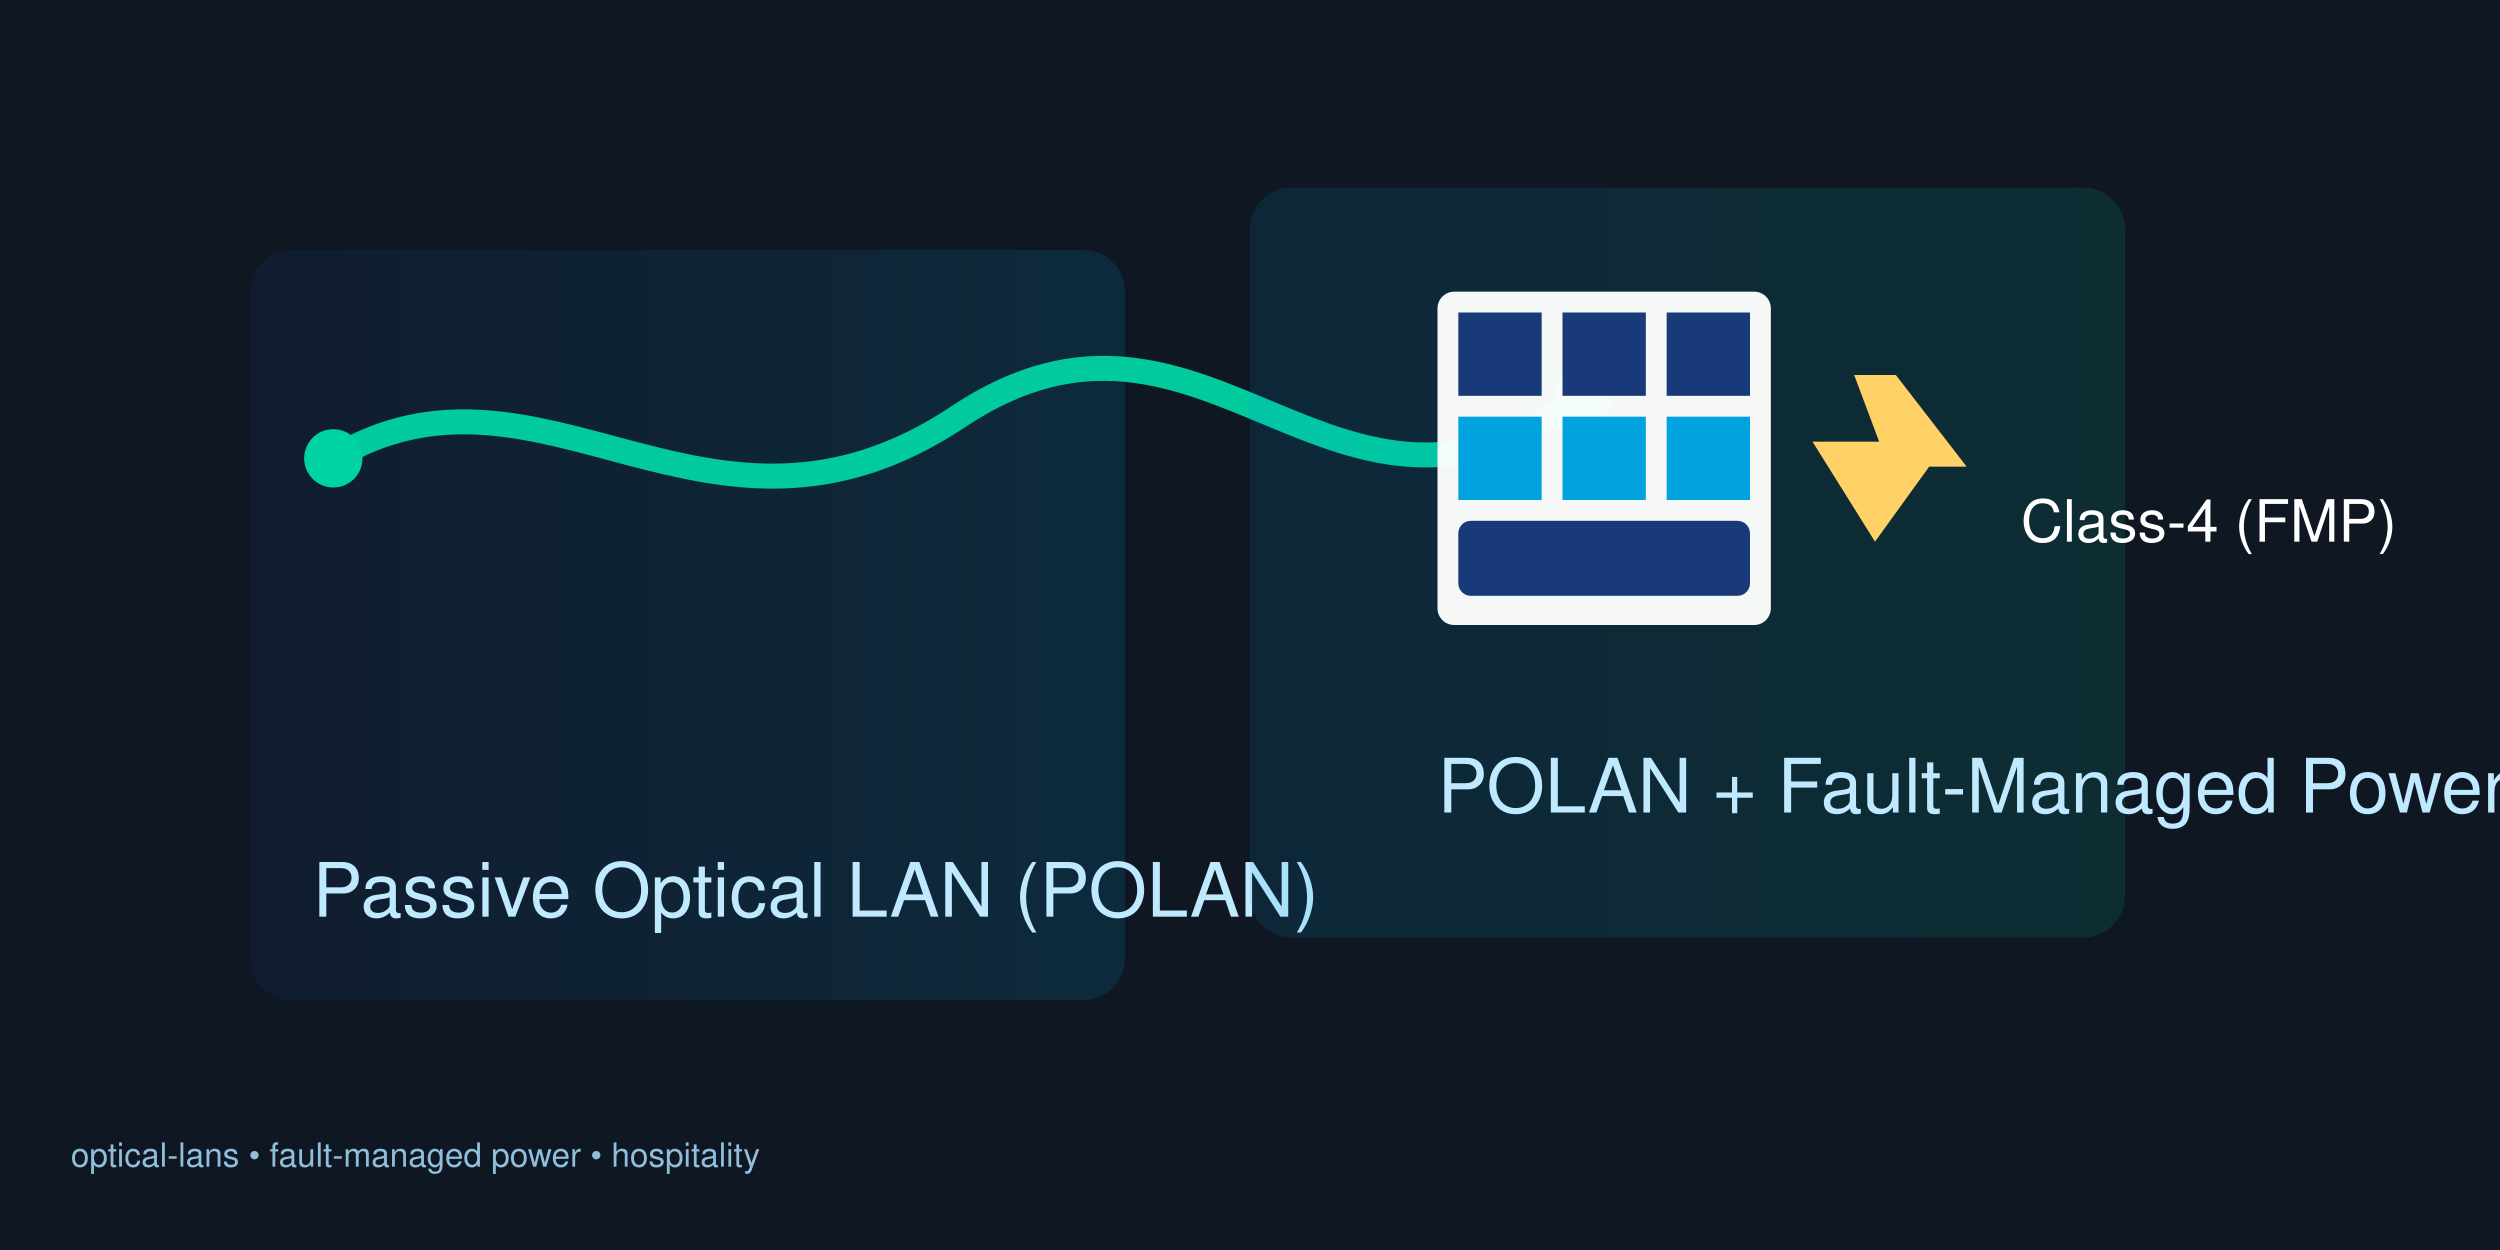
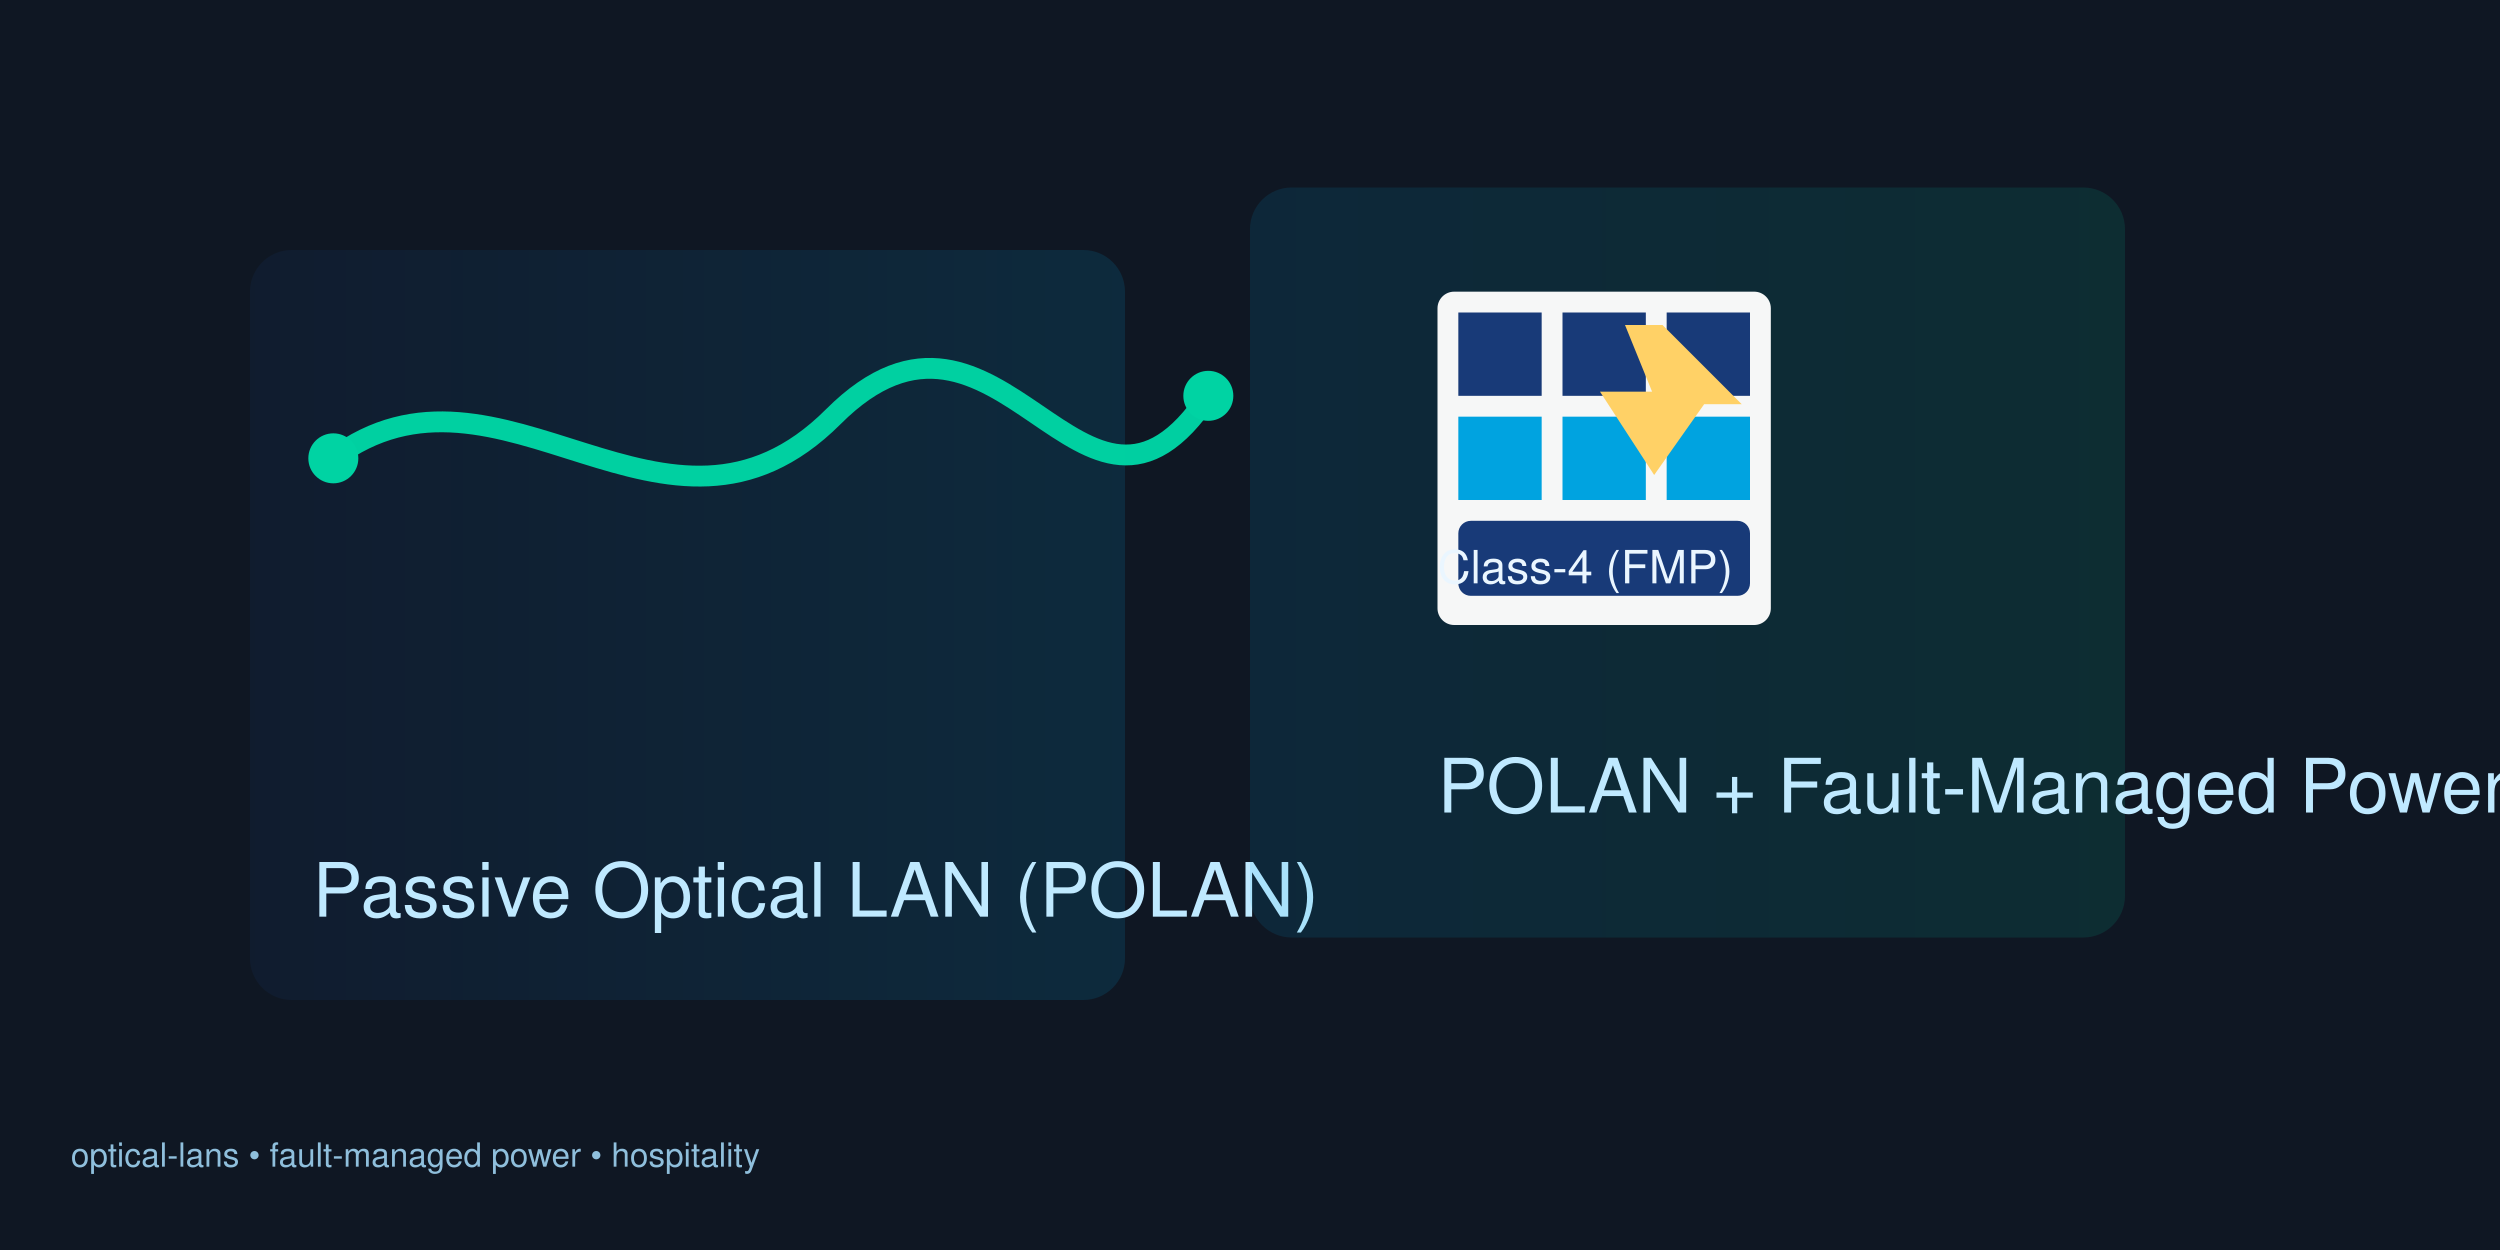
<svg xmlns="http://www.w3.org/2000/svg" width="1200" height="600" viewBox="0 0 1200 600">
  <defs>
    <linearGradient id="g1" x1="0" x2="1">
      <stop offset="0" stop-color="#183a78" />
      <stop offset="1" stop-color="#00a3e0" />
    </linearGradient>
    <linearGradient id="g2" x1="0" x2="1">
      <stop offset="0" stop-color="#00a3e0" />
      <stop offset="1" stop-color="#00d3a3" />
    </linearGradient>
  </defs>
  <rect width="100%" height="100%" fill="#0f1723" />
  <g transform="translate(120,120)">
    <rect x="0" y="0" width="420" height="360" rx="20" fill="url(#g1)" opacity="0.14" />
    <g transform="translate(40,40)">
-       <path d="M0 60 C100 0, 180 120, 300 40 C420 -40, 480 120, 600 30" stroke="#00d3a3" stroke-width="12" fill="none" stroke-linecap="round" opacity="0.95" />
-       <circle cx="0" cy="60" r="14" fill="#00d3a3" />
-       <circle cx="600" cy="30" r="14" fill="#00d3a3" />
+       <path d="M0 60 C80 0, 160 120, 240 40 C320 -40, 360 120, 420 30" stroke="#00d3a3" stroke-width="10" fill="none" stroke-linecap="round" opacity="0.98" />
+       <circle cx="0" cy="60" r="12" fill="#00d3a3" />
+       <circle cx="420" cy="30" r="12" fill="#00d3a3" />
    </g>
    <text x="30" y="320" fill="#bfe9ff" font-size="36" font-family="Helvetica, Arial, sans-serif">Passive Optical LAN (POLAN)</text>
  </g>
  <g transform="translate(600,90)">
    <rect x="0" y="0" width="420" height="360" rx="20" fill="url(#g2)" opacity="0.12" />
    <g transform="translate(90,50)" fill="#fff">
      <rect x="0" y="0" width="160" height="160" rx="8" fill="#fff" opacity="0.96" />
      <rect x="10" y="10" width="40" height="40" fill="#183a78" />
      <rect x="60" y="10" width="40" height="40" fill="#183a78" />
      <rect x="110" y="10" width="40" height="40" fill="#183a78" />
      <rect x="10" y="60" width="40" height="40" fill="#00a3e0" />
      <rect x="60" y="60" width="40" height="40" fill="#00a3e0" />
      <rect x="110" y="60" width="40" height="40" fill="#00a3e0" />
      <rect x="10" y="110" width="140" height="36" fill="#183a78" rx="6" />
-       <path d="M220 40 L200 40 L212 72 L180 72 L210 120 L236 84 L254 84 Z" fill="#ffd166" />
-       <text x="280" y="120" fill="#fff" font-size="28" font-family="Helvetica, Arial, sans-serif">Class‑4 (FMP)</text>
+       <path d="M108 16 L90 16 L103 48 L78 48 L104 88 L128 54 L146 54 Z" fill="#ffd166" />
+       <text x="0" y="140" fill="#eaf6ff" font-size="22" font-family="Helvetica, Arial, sans-serif">Class‑4 (FMP)</text>
    </g>
    <text x="90" y="300" fill="#bfe9ff" font-size="36" font-family="Helvetica, Arial, sans-serif">POLAN + Fault‑Managed Power</text>
  </g>
  <text x="34" y="560" fill="#8fbfdc" font-size="16" font-family="Helvetica, Arial, sans-serif">optical‑lans • fault‑managed power • hospitality</text>
</svg>
